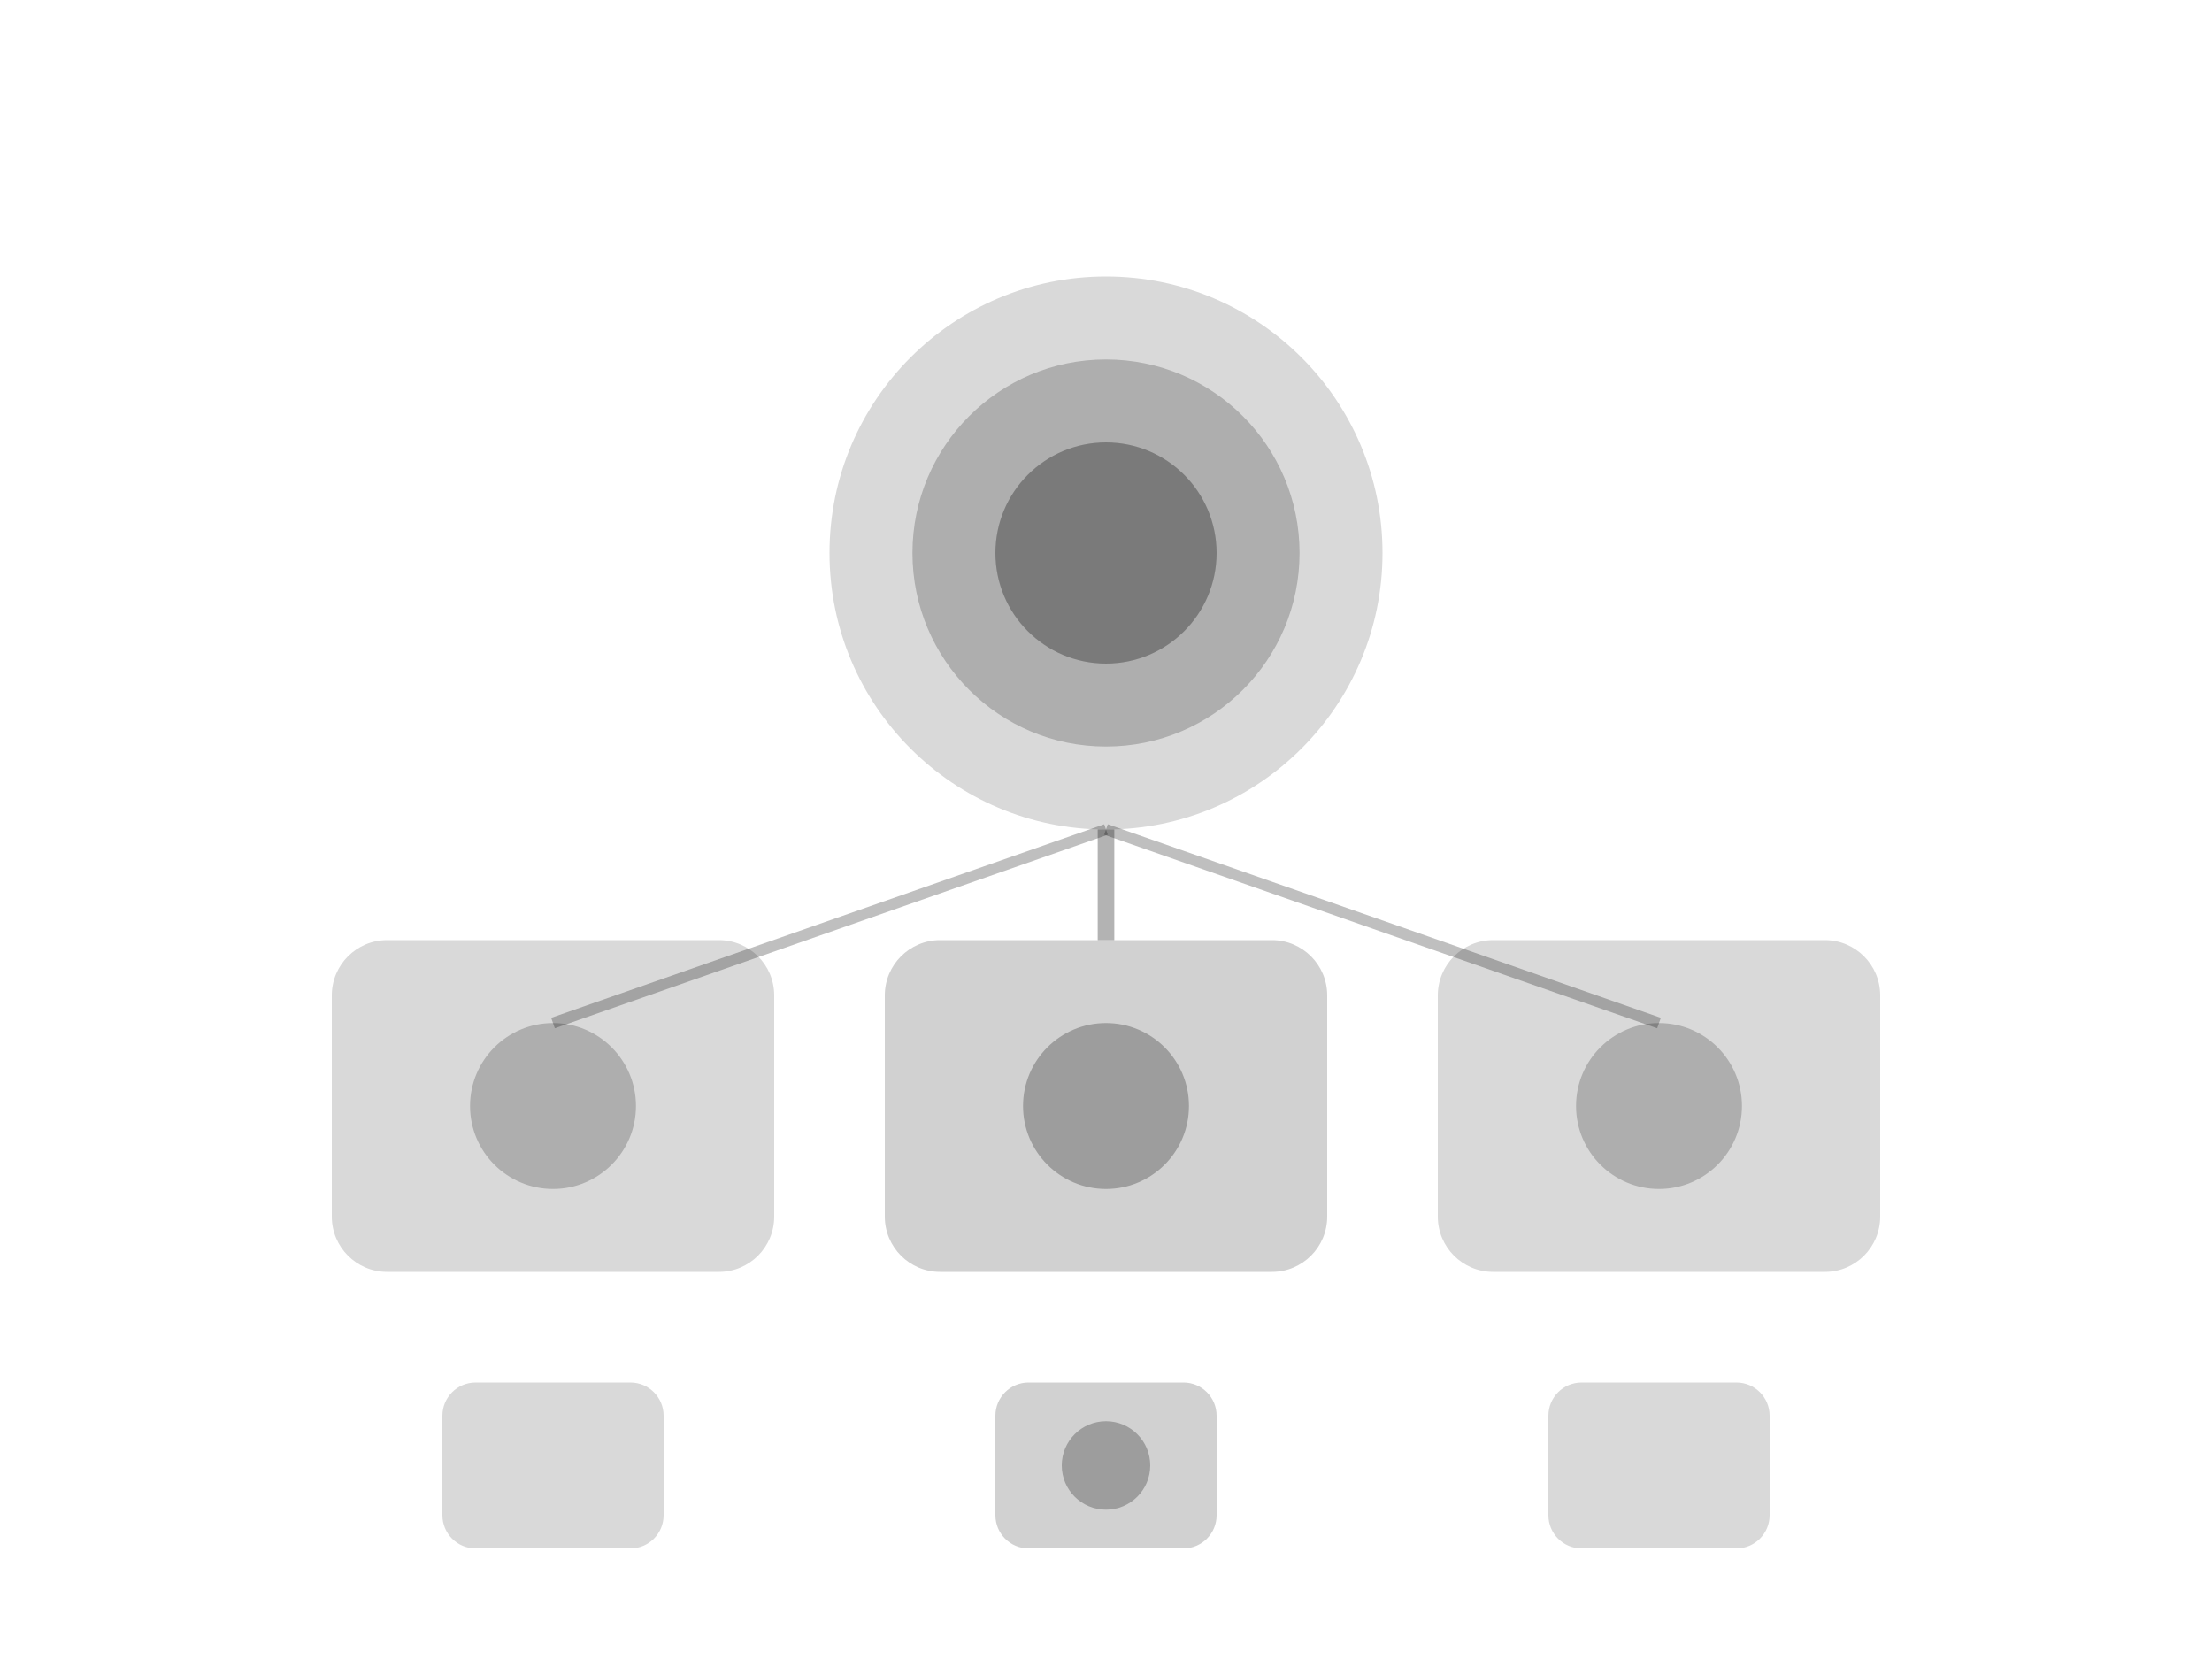
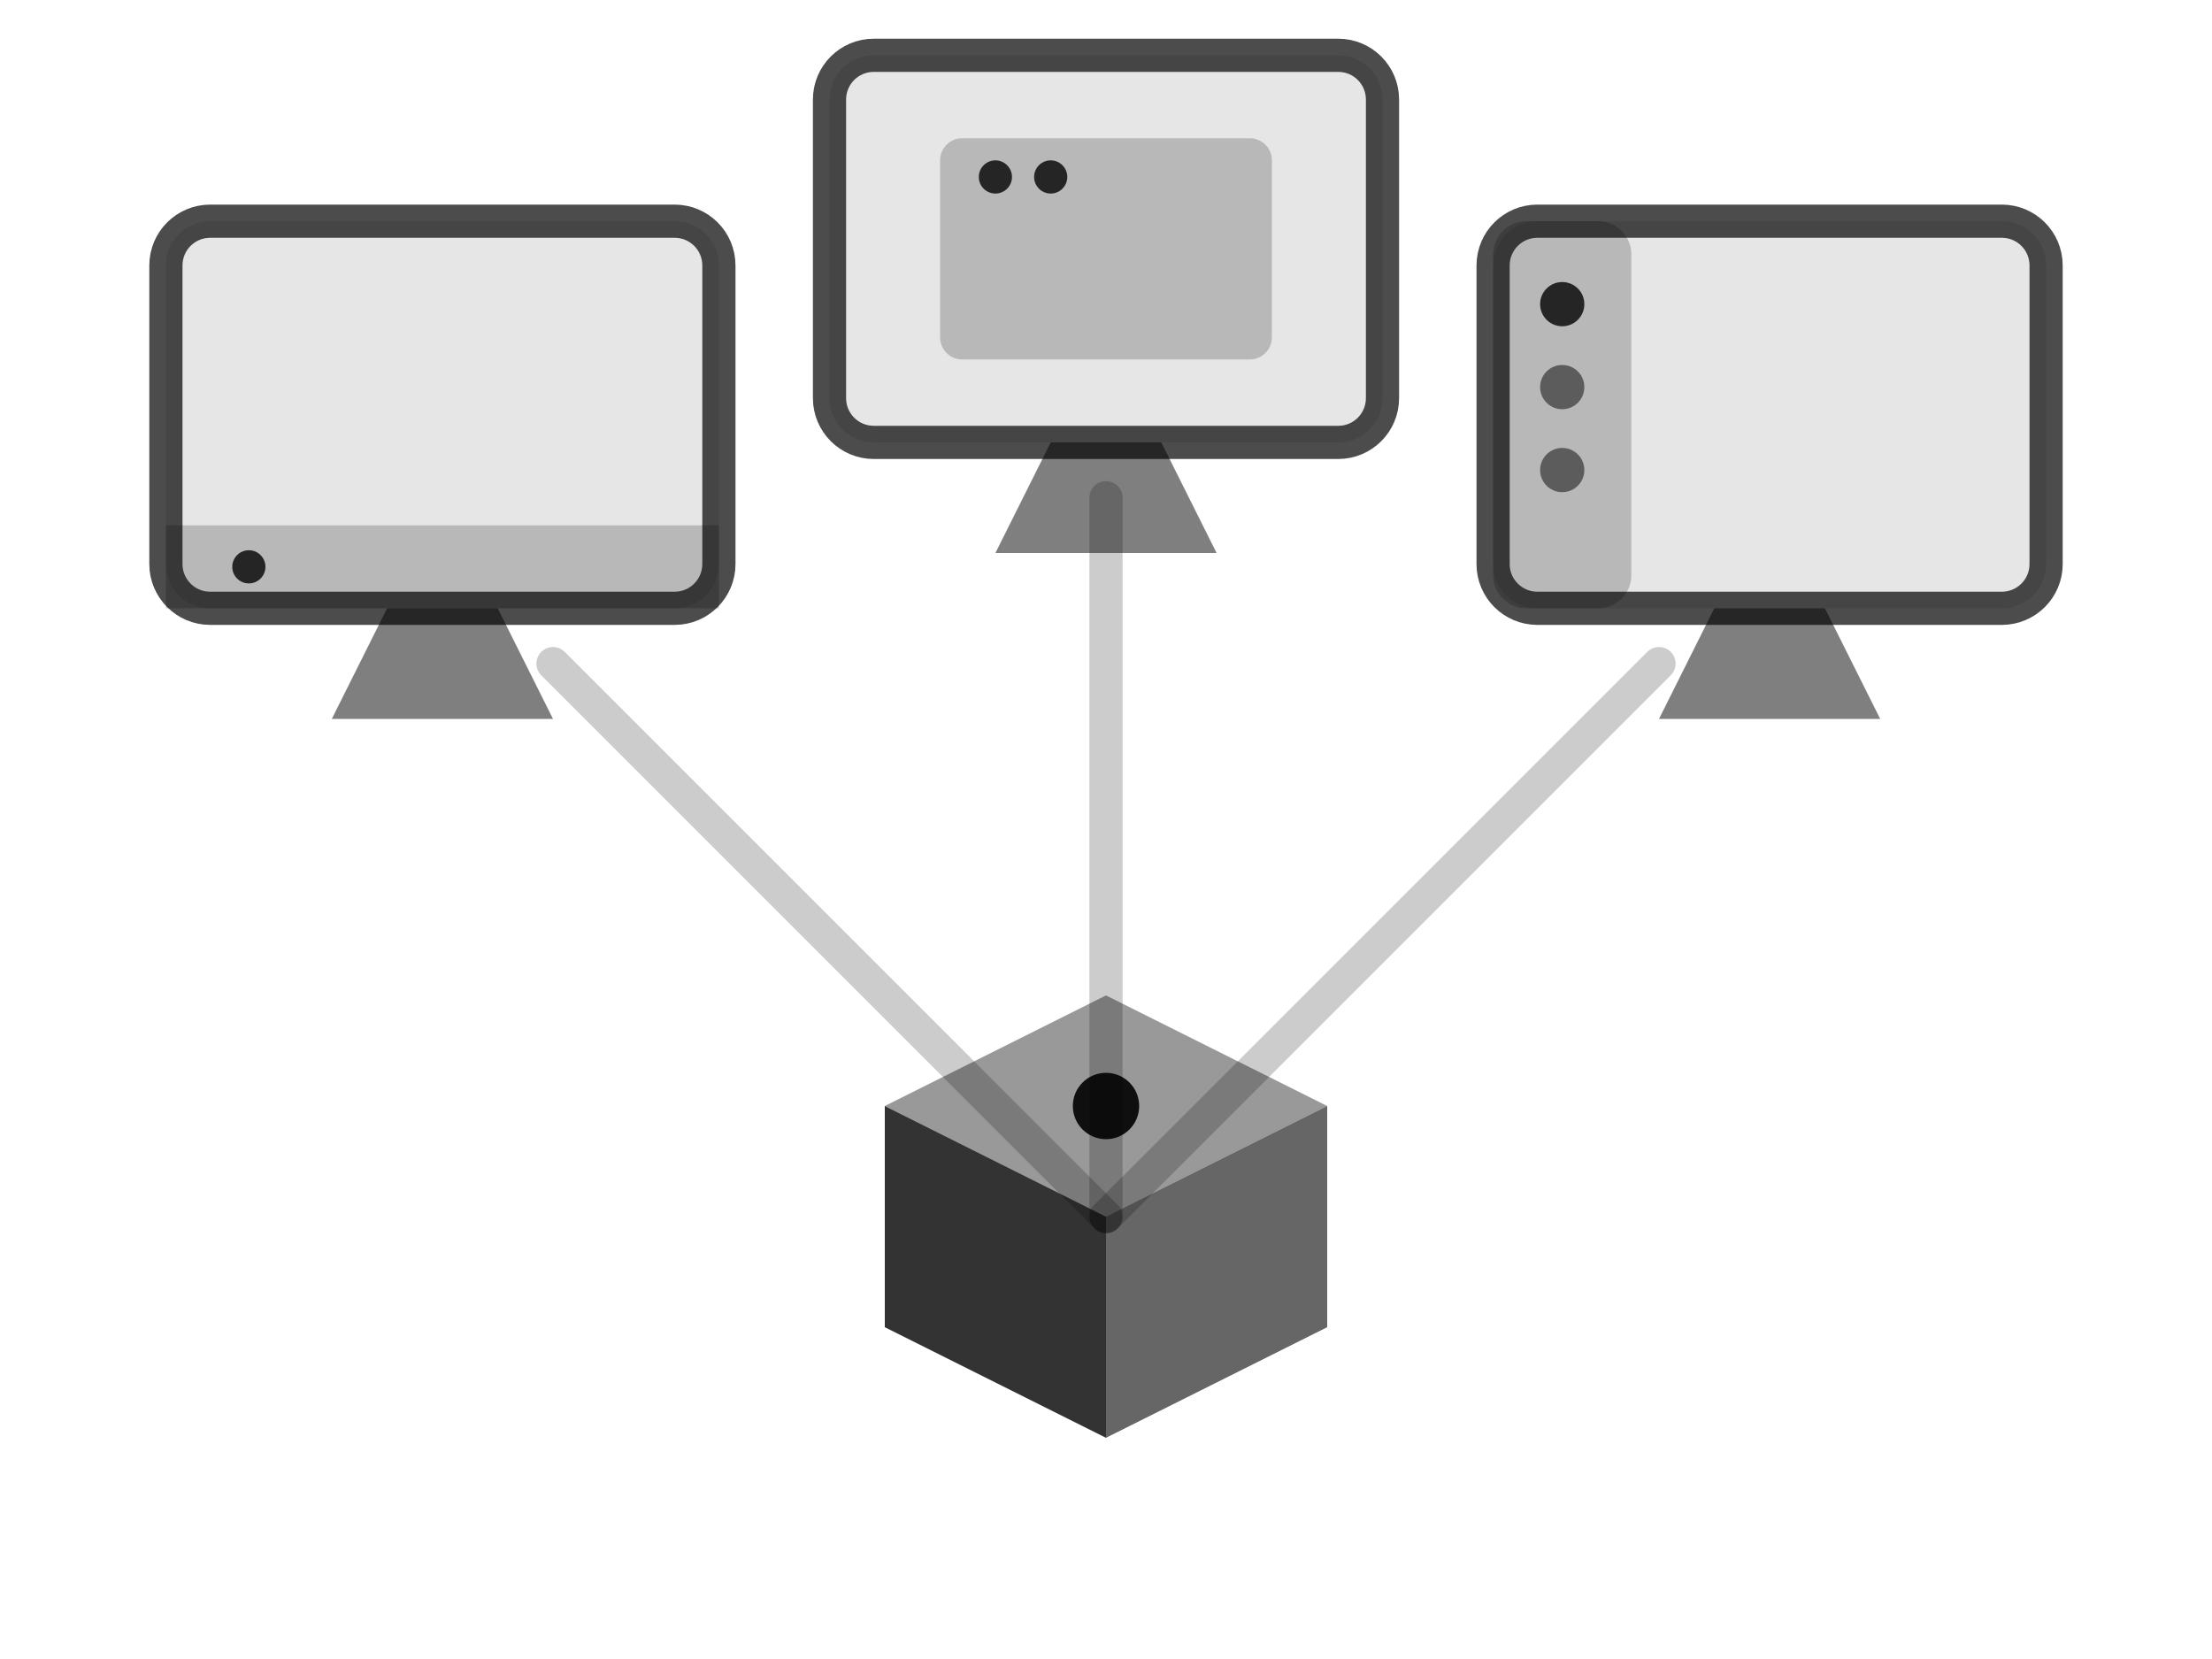
<svg xmlns="http://www.w3.org/2000/svg" viewBox="0 0 400 300" fill="none">
-   <circle cx="200" cy="100" r="50" fill="currentColor" fill-opacity="0.15" />
-   <circle cx="200" cy="100" r="35" fill="currentColor" fill-opacity="0.2" />
-   <circle cx="200" cy="100" r="20" fill="currentColor" fill-opacity="0.3" />
-   <rect x="60" y="170" width="80" height="60" rx="10" fill="currentColor" fill-opacity="0.15" />
-   <rect x="160" y="170" width="80" height="60" rx="10" fill="currentColor" fill-opacity="0.18" />
-   <rect x="260" y="170" width="80" height="60" rx="10" fill="currentColor" fill-opacity="0.15" />
-   <circle cx="100" cy="200" r="15" fill="currentColor" fill-opacity="0.2" />
-   <circle cx="200" cy="200" r="15" fill="currentColor" fill-opacity="0.25" />
-   <circle cx="300" cy="200" r="15" fill="currentColor" fill-opacity="0.2" />
-   <path d="M 200 150 L 200 170" stroke="currentColor" stroke-width="3" stroke-opacity="0.3" />
-   <path d="M 200 150 L 100 185" stroke="currentColor" stroke-width="2" stroke-opacity="0.25" />
-   <path d="M 200 150 L 300 185" stroke="currentColor" stroke-width="2" stroke-opacity="0.25" />
-   <rect x="80" y="250" width="40" height="30" rx="6" fill="currentColor" fill-opacity="0.15" />
-   <rect x="180" y="250" width="40" height="30" rx="6" fill="currentColor" fill-opacity="0.18" />
-   <rect x="280" y="250" width="40" height="30" rx="6" fill="currentColor" fill-opacity="0.15" />
-   <circle cx="200" cy="265" r="8" fill="currentColor" fill-opacity="0.25" />
+   <path d="M 200 220 L 100 120" stroke="currentColor" stroke-width="6" stroke-opacity="0.2" stroke-linecap="round" />
+   <path d="M 200 220 L 200 90" stroke="currentColor" stroke-width="6" stroke-opacity="0.2" stroke-linecap="round" />
+   <path d="M 200 220 L 300 120" stroke="currentColor" stroke-width="6" stroke-opacity="0.2" stroke-linecap="round" />
+   <g transform="translate(160, 180)">
+     <path d="M 40 0 L 80 20 L 40 40 L 0 20 Z" fill="currentColor" fill-opacity="0.4" />
+     <path d="M 0 20 L 40 40 L 40 80 L 0 60 Z" fill="currentColor" fill-opacity="0.8" />
+     <path d="M 80 20 L 40 40 L 40 80 L 80 60 Z" fill="currentColor" fill-opacity="0.6" />
+     <circle cx="40" cy="20" r="6" fill="currentColor" fill-opacity="0.9" />
+   </g>
+   <g transform="translate(30, 40)">
+     <rect x="0" y="0" width="100" height="70" rx="8" fill="currentColor" fill-opacity="0.1" stroke="currentColor" stroke-width="6" stroke-opacity="0.7" />
+     <rect x="0" y="55" width="100" height="15" rx="0" fill="currentColor" fill-opacity="0.2" />
+     <circle cx="15" cy="62.5" r="3" fill="currentColor" fill-opacity="0.8" />
+     <path d="M 40 70 L 30 90 L 70 90 L 60 70 Z" fill="currentColor" fill-opacity="0.5" />
+   </g>
+   <g transform="translate(150, 10)">
+     <rect x="0" y="0" width="100" height="70" rx="8" fill="currentColor" fill-opacity="0.1" stroke="currentColor" stroke-width="6" stroke-opacity="0.7" />
+     <rect x="20" y="15" width="60" height="40" rx="4" fill="currentColor" fill-opacity="0.2" />
+     <circle cx="30" cy="22" r="3" fill="currentColor" fill-opacity="0.8" />
+     <circle cx="40" cy="22" r="3" fill="currentColor" fill-opacity="0.8" />
+     <path d="M 40 70 L 30 90 L 70 90 L 60 70 Z" fill="currentColor" fill-opacity="0.5" />
+   </g>
+   <g transform="translate(270, 40)">
+     <rect x="0" y="0" width="100" height="70" rx="8" fill="currentColor" fill-opacity="0.1" stroke="currentColor" stroke-width="6" stroke-opacity="0.7" />
+     <rect x="0" y="0" width="25" height="70" rx="6" fill="currentColor" fill-opacity="0.2" />
+     <circle cx="12.5" cy="15" r="4" fill="currentColor" fill-opacity="0.8" />
+     <circle cx="12.5" cy="30" r="4" fill="currentColor" fill-opacity="0.5" />
+     <circle cx="12.5" cy="45" r="4" fill="currentColor" fill-opacity="0.5" />
+     <path d="M 40 70 L 30 90 L 70 90 L 60 70 Z" fill="currentColor" fill-opacity="0.5" />
+   </g>
</svg>
